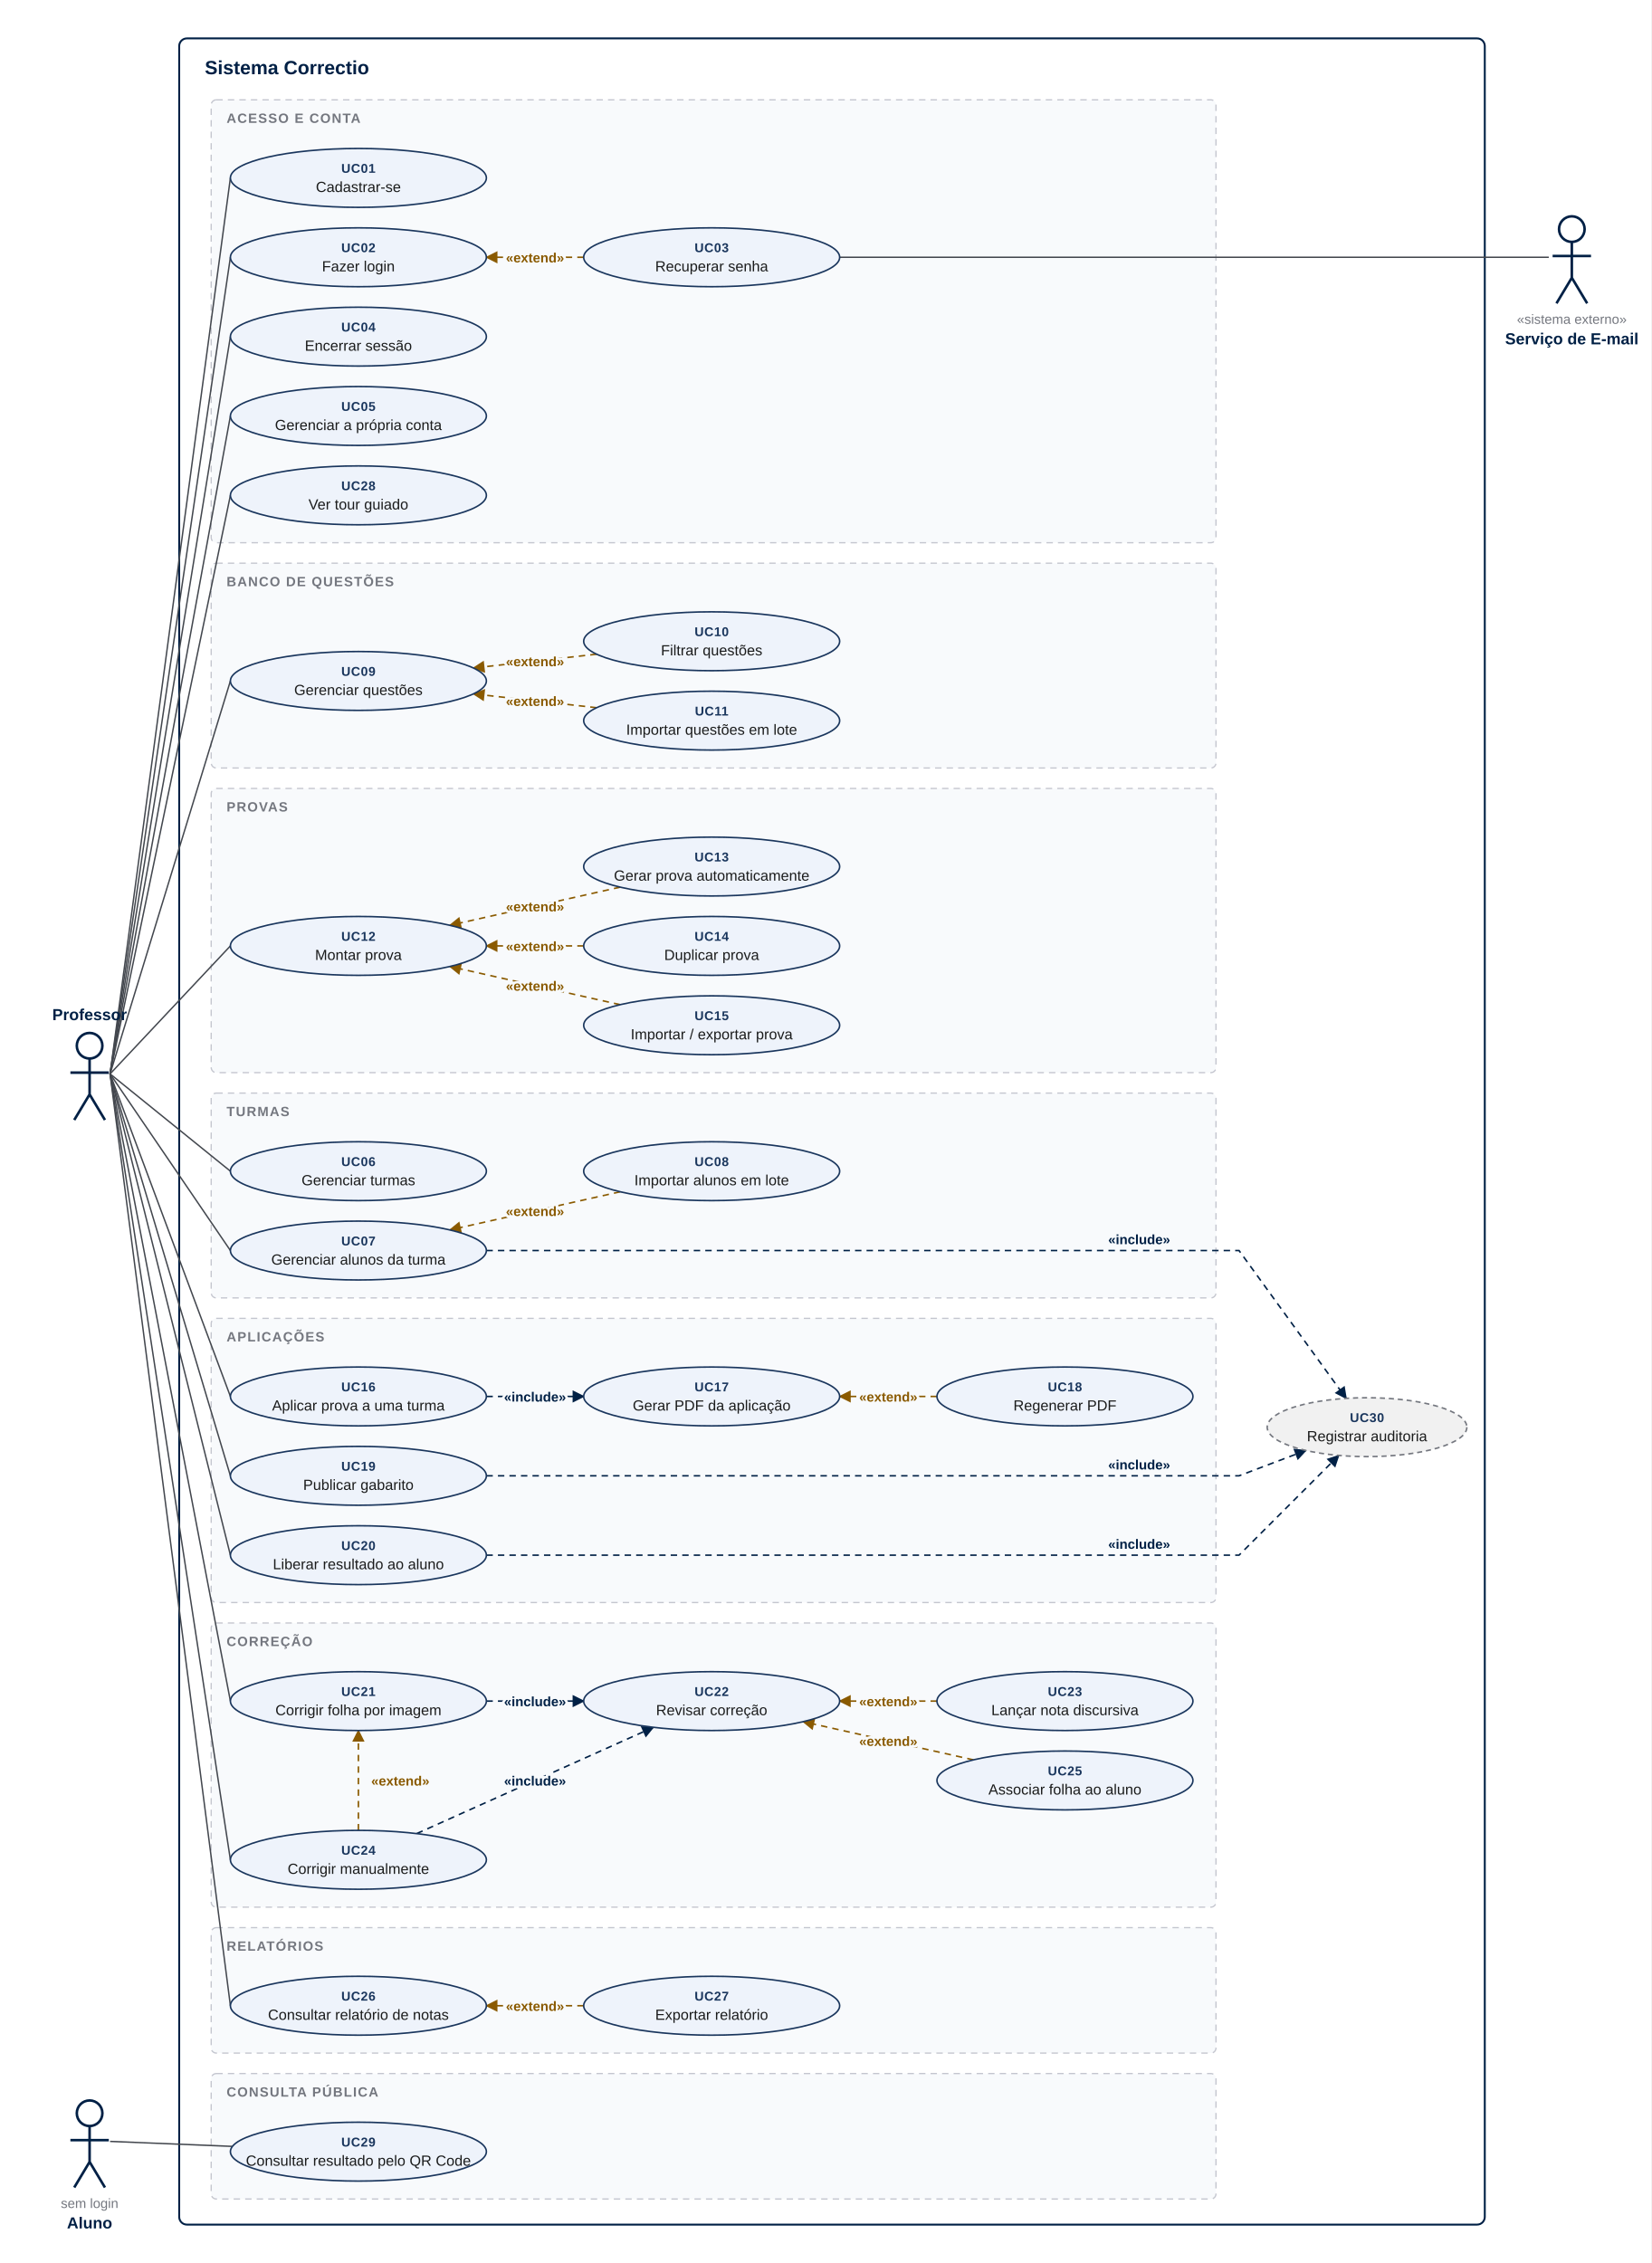
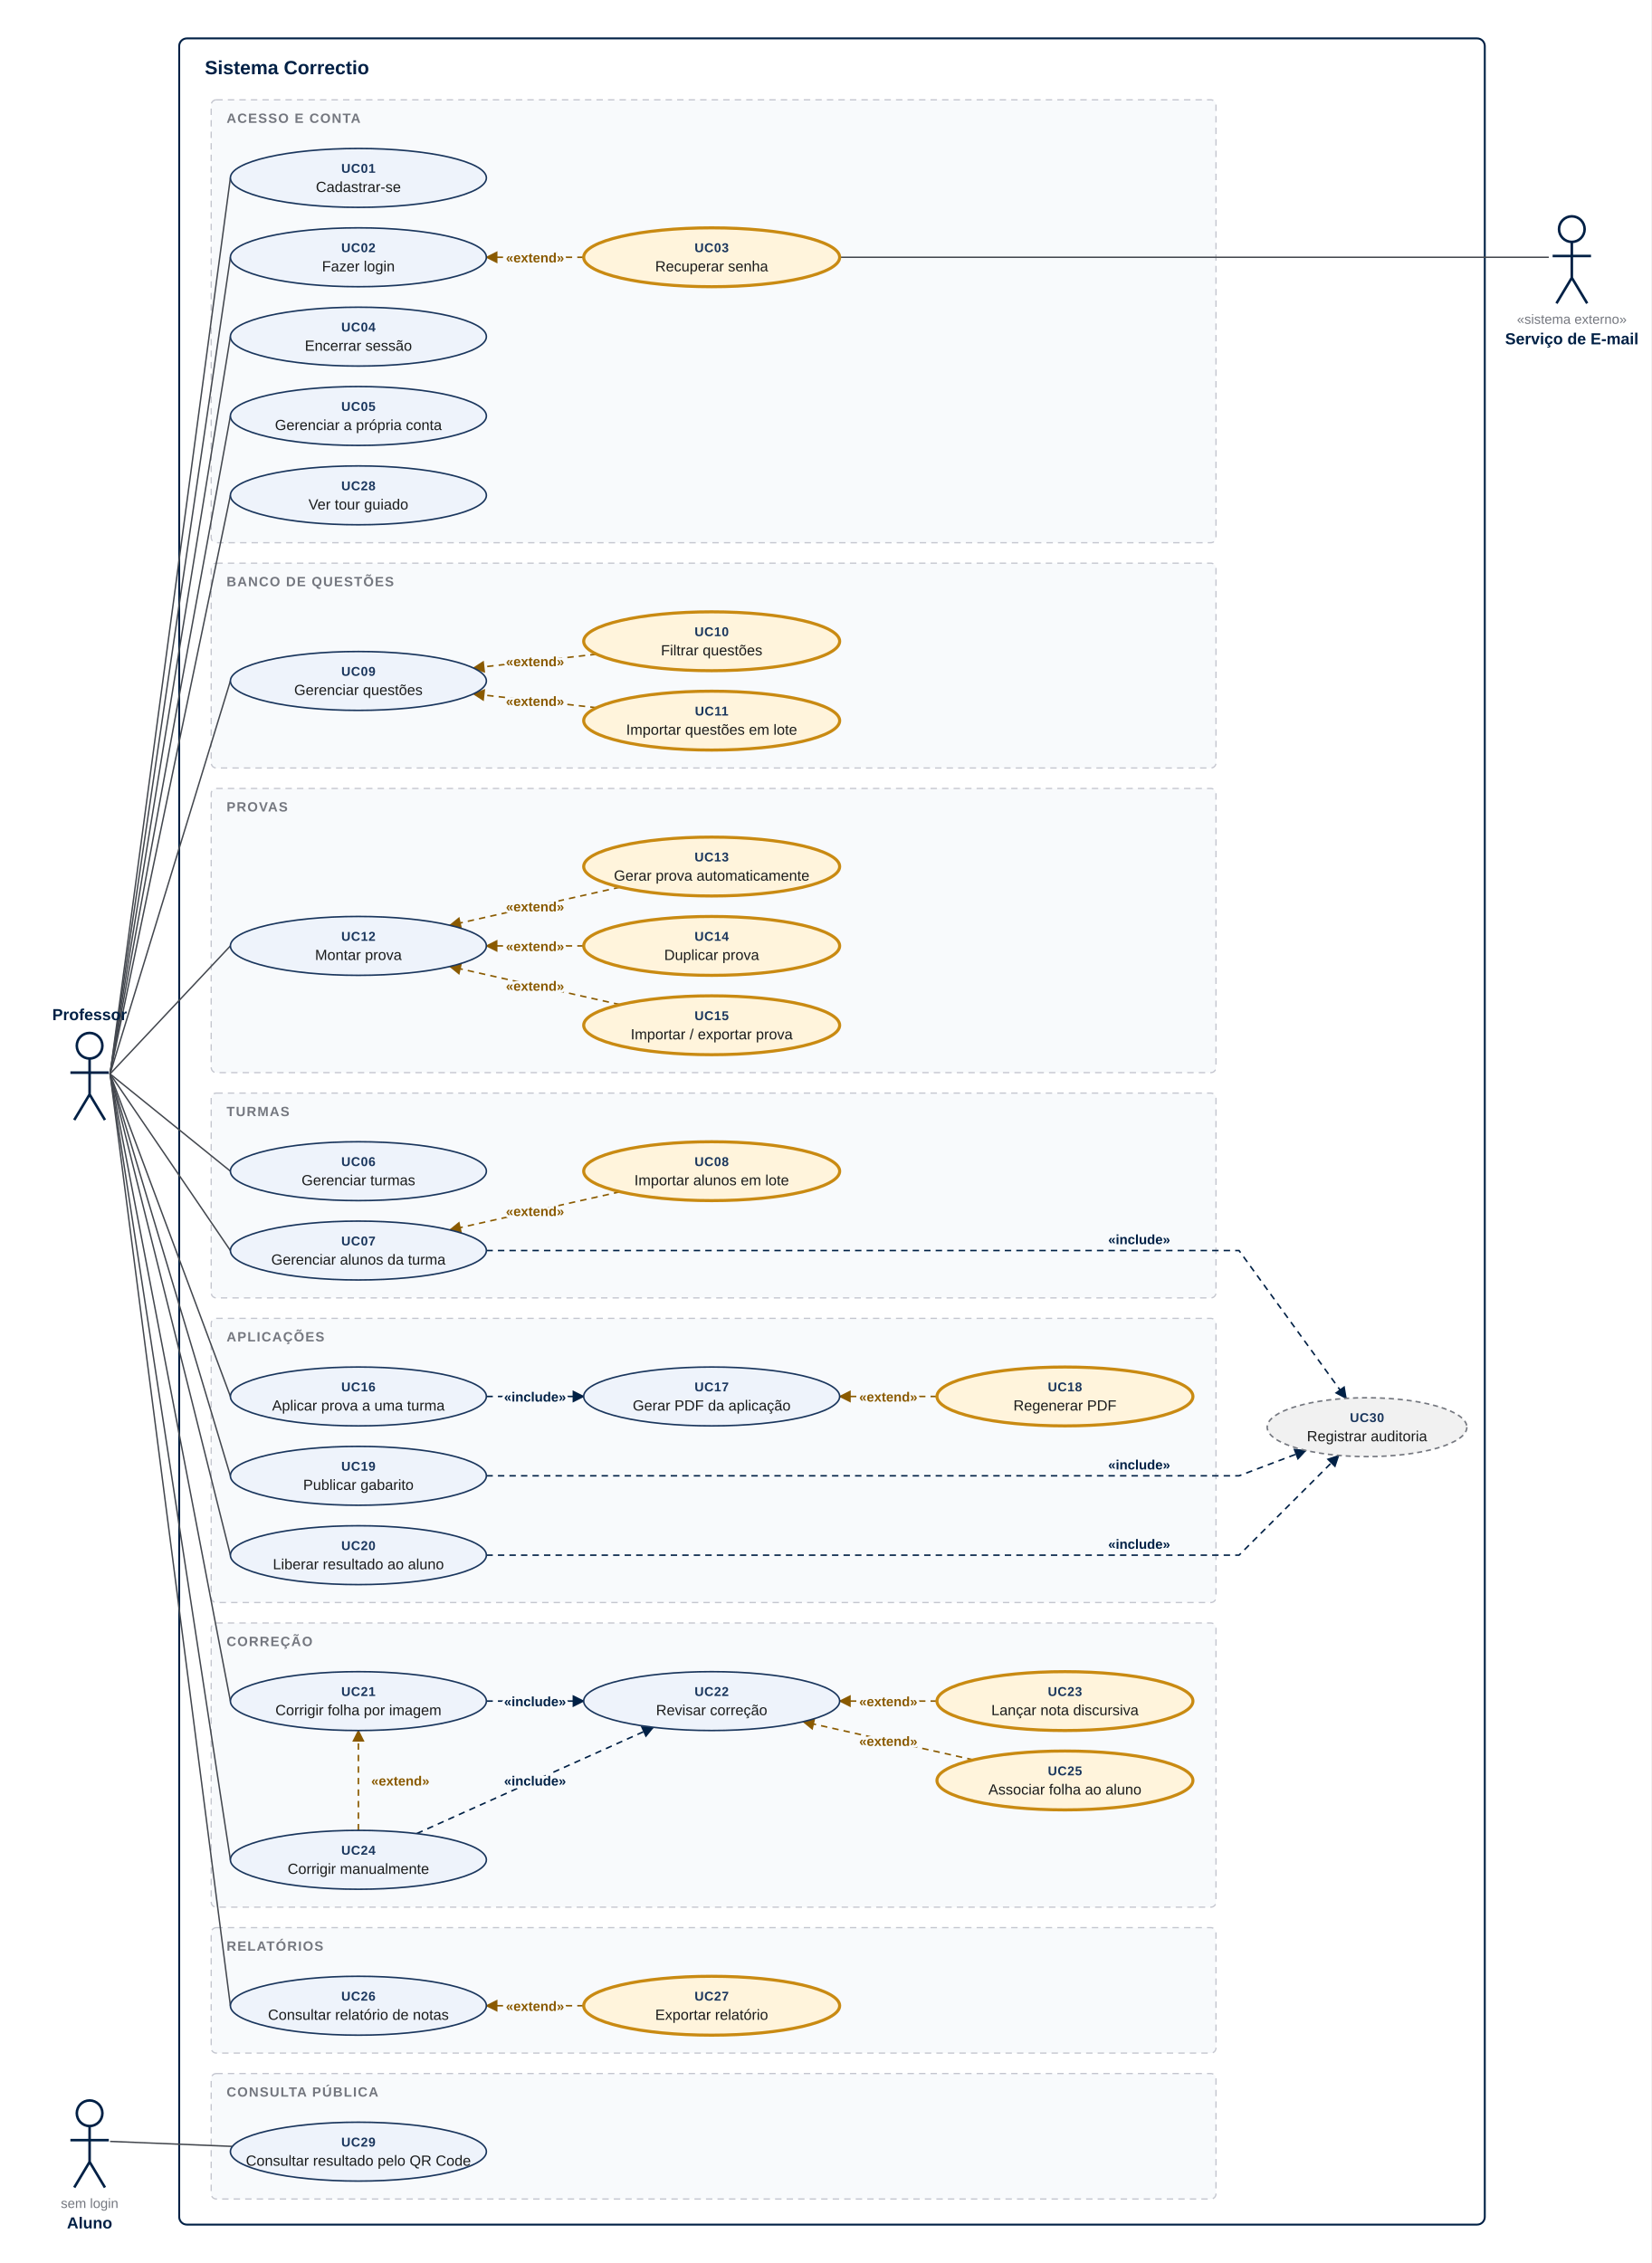
- <svg xmlns="http://www.w3.org/2000/svg" viewBox="0 0 1290 1768" width="1290" height="1768" role="img" aria-label="Diagrama de caso de uso do Correctio: o Professor usa 28 casos de uso em oito módulos, o Aluno consulta o resultado pelo QR Code e o Serviço de E-mail entrega a recuperação de senha.">
+ <svg xmlns="http://www.w3.org/2000/svg" viewBox="0 0 1290 1768" width="1290" height="1768" role="img" aria-label="Etapa 6: relacionamentos extend e Recuperar senha ligada ao Serviço de E-mail; versão final.">
  <style>
text{font-family:'Hanken Grotesk','Segoe UI',Arial,sans-serif}
.bg{fill:#ffffff}.sys{fill:#ffffff;stroke:#002045;stroke-width:1.5}
.sys-title{font-family:Montserrat,'Segoe UI',Arial,sans-serif;font-weight:700;font-size:15px;fill:#002045}
.pkg{fill:#f8fafc;stroke:#c4c6cf;stroke-dasharray:5 4}
.pkg-title{font-size:10.5px;font-weight:700;letter-spacing:.08em;fill:#74777f}
.uc{fill:#eef3fb;stroke:#1a365d;stroke-width:1.2}.uc.internal{fill:#f1f1f1;stroke:#74777f;stroke-dasharray:4 3}
.uc.new{fill:#fff4dc;stroke:#c98a12;stroke-width:2.4}
.uc-code{font-size:10px;font-weight:700;fill:#1a365d;letter-spacing:.04em}.uc-name{font-size:11.5px;fill:#1b1c1c}
.assoc{stroke:#43474e;stroke-width:1.1;fill:none}
.rel{fill:none;stroke-width:1.2;stroke-dasharray:5 4}.rel.include{stroke:#002045}.rel.extend{stroke:#8a5a00}
.head-include{fill:#002045}.head-extend{fill:#8a5a00}
.rel-label{font-size:10.5px;font-weight:600;paint-order:stroke;stroke:#f8fafc;stroke-width:4px}
.rel-label.include{fill:#002045}.rel-label.extend{fill:#8a5a00}
.actor{fill:#ffffff;stroke:#002045;stroke-width:2}
.actor-label{font-family:Montserrat,'Segoe UI',Arial,sans-serif;font-weight:700;font-size:12.5px;fill:#002045}
.actor-sub{font-size:10.5px;fill:#74777f}
</style>
  <rect class="bg" width="100%" height="100%" />
  <defs>
    <marker id="arrow-include" viewBox="0 0 10 10" refX="9" refY="5" markerWidth="8" markerHeight="8" orient="auto-start-reverse">
      <path class="head-include" d="M0 0L10 5L0 10z" />
    </marker>
    <marker id="arrow-extend" viewBox="0 0 10 10" refX="9" refY="5" markerWidth="8" markerHeight="8" orient="auto-start-reverse">
      <path class="head-extend" d="M0 0L10 5L0 10z" />
    </marker>
  </defs>
  <rect class="sys" x="140" y="30" width="1020" height="1708" rx="6" />
  <text class="sys-title" x="160" y="58">Sistema Correctio</text>
  <rect class="pkg" x="165" y="78" width="785" height="346" rx="4" />
  <text class="pkg-title" x="177" y="96">ACESSO E CONTA</text>
  <rect class="pkg" x="165" y="440" width="785" height="160" rx="4" />
  <text class="pkg-title" x="177" y="458">BANCO DE QUESTÕES</text>
  <rect class="pkg" x="165" y="616" width="785" height="222" rx="4" />
  <text class="pkg-title" x="177" y="634">PROVAS</text>
  <rect class="pkg" x="165" y="854" width="785" height="160" rx="4" />
  <text class="pkg-title" x="177" y="872">TURMAS</text>
  <rect class="pkg" x="165" y="1030" width="785" height="222" rx="4" />
  <text class="pkg-title" x="177" y="1048">APLICAÇÕES</text>
  <rect class="pkg" x="165" y="1268" width="785" height="222" rx="4" />
  <text class="pkg-title" x="177" y="1286">CORREÇÃO</text>
  <rect class="pkg" x="165" y="1506" width="785" height="98" rx="4" />
  <text class="pkg-title" x="177" y="1524">RELATÓRIOS</text>
  <rect class="pkg" x="165" y="1620" width="785" height="98" rx="4" />
  <text class="pkg-title" x="177" y="1638">CONSULTA PÚBLICA</text>
  <line class="assoc" x1="86" y1="839" x2="180" y2="139" />
  <line class="assoc" x1="86" y1="839" x2="180" y2="201" />
  <line class="assoc" x1="86" y1="839" x2="180" y2="263" />
  <line class="assoc" x1="86" y1="839" x2="180" y2="325" />
  <line class="assoc" x1="86" y1="839" x2="180" y2="387" />
  <line class="assoc" x1="86" y1="839" x2="180" y2="532" />
  <line class="assoc" x1="86" y1="839" x2="180" y2="739" />
  <line class="assoc" x1="86" y1="839" x2="180" y2="915" />
  <line class="assoc" x1="86" y1="839" x2="180" y2="977" />
  <line class="assoc" x1="86" y1="839" x2="180" y2="1091" />
  <line class="assoc" x1="86" y1="839" x2="180" y2="1153" />
  <line class="assoc" x1="86" y1="839" x2="180" y2="1215" />
  <line class="assoc" x1="86" y1="839" x2="180" y2="1329" />
  <line class="assoc" x1="86" y1="839" x2="180" y2="1453" />
  <line class="assoc" x1="86" y1="839" x2="180" y2="1567" />
  <line class="assoc" x1="86" y1="1673" x2="181.6" y2="1676.9" />
  <line class="assoc" x1="656" y1="201" x2="1210" y2="201" />
  <line class="rel extend" x1="456" y1="201" x2="380" y2="201" marker-end="url(#arrow-extend)" />
  <line class="rel extend" x1="484.5" y1="931.1" x2="351.5" y2="960.9" marker-end="url(#arrow-extend)" />
  <line class="rel extend" x1="466.1" y1="511.1" x2="369.9" y2="521.9" marker-end="url(#arrow-extend)" />
  <line class="rel extend" x1="466.1" y1="552.9" x2="369.9" y2="542.1" marker-end="url(#arrow-extend)" />
  <line class="rel extend" x1="484.5" y1="693.1" x2="351.5" y2="722.9" marker-end="url(#arrow-extend)" />
  <line class="rel extend" x1="456" y1="739" x2="380" y2="739" marker-end="url(#arrow-extend)" />
  <line class="rel extend" x1="484.5" y1="784.9" x2="351.5" y2="755.1" marker-end="url(#arrow-extend)" />
  <line class="rel include" x1="380" y1="1091" x2="456" y2="1091" marker-end="url(#arrow-include)" />
  <line class="rel extend" x1="732" y1="1091" x2="656" y2="1091" marker-end="url(#arrow-extend)" />
  <line class="rel include" x1="380" y1="1329" x2="456" y2="1329" marker-end="url(#arrow-include)" />
  <line class="rel include" x1="325.6" y1="1432.5" x2="510.4" y2="1349.5" marker-end="url(#arrow-include)" />
  <line class="rel extend" x1="280" y1="1430" x2="280" y2="1352" marker-end="url(#arrow-extend)" />
  <line class="rel extend" x1="732" y1="1329" x2="656" y2="1329" marker-end="url(#arrow-extend)" />
  <line class="rel extend" x1="760.5" y1="1374.9" x2="627.5" y2="1345.1" marker-end="url(#arrow-extend)" />
  <line class="rel extend" x1="456" y1="1567" x2="380" y2="1567" marker-end="url(#arrow-extend)" />
  <polyline class="rel include" points="380,977 968,977 1051.7,1092.5" marker-end="url(#arrow-include)" />
  <polyline class="rel include" points="380,1153 968,1153 1020.2,1133.2" marker-end="url(#arrow-include)" />
  <polyline class="rel include" points="380,1215 968,1215 1045.9,1137.1" marker-end="url(#arrow-include)" />
  <text class="rel-label extend" x="418" y="205" text-anchor="middle">«extend»</text>
  <text class="rel-label extend" x="418" y="950" text-anchor="middle">«extend»</text>
  <text class="rel-label extend" x="418" y="520.5" text-anchor="middle">«extend»</text>
  <text class="rel-label extend" x="418" y="551.5" text-anchor="middle">«extend»</text>
  <text class="rel-label extend" x="418" y="712" text-anchor="middle">«extend»</text>
  <text class="rel-label extend" x="418" y="743" text-anchor="middle">«extend»</text>
  <text class="rel-label extend" x="418" y="774" text-anchor="middle">«extend»</text>
  <text class="rel-label include" x="418" y="1095" text-anchor="middle">«include»</text>
  <text class="rel-label extend" x="694" y="1095" text-anchor="middle">«extend»</text>
  <text class="rel-label include" x="418" y="1333" text-anchor="middle">«include»</text>
  <text class="rel-label include" x="418" y="1395" text-anchor="middle">«include»</text>
  <text class="rel-label extend" x="290" y="1395" text-anchor="start">«extend»</text>
  <text class="rel-label extend" x="694" y="1333" text-anchor="middle">«extend»</text>
  <text class="rel-label extend" x="694" y="1364" text-anchor="middle">«extend»</text>
  <text class="rel-label extend" x="418" y="1571" text-anchor="middle">«extend»</text>
  <text class="rel-label include" x="890" y="972" text-anchor="middle">«include»</text>
  <text class="rel-label include" x="890" y="1148" text-anchor="middle">«include»</text>
  <text class="rel-label include" x="890" y="1210" text-anchor="middle">«include»</text>
  <ellipse class="uc" cx="280" cy="139" rx="100" ry="23" />
  <text class="uc-code" x="280" y="135" text-anchor="middle">UC01</text>
  <text class="uc-name" x="280" y="150" text-anchor="middle">Cadastrar-se</text>
  <ellipse class="uc" cx="280" cy="201" rx="100" ry="23" />
  <text class="uc-code" x="280" y="197" text-anchor="middle">UC02</text>
  <text class="uc-name" x="280" y="212" text-anchor="middle">Fazer login</text>
-   <ellipse class="uc" cx="556" cy="201" rx="100" ry="23" />
+   <ellipse class="uc new" cx="556" cy="201" rx="100" ry="23" />
  <text class="uc-code" x="556" y="197" text-anchor="middle">UC03</text>
  <text class="uc-name" x="556" y="212" text-anchor="middle">Recuperar senha</text>
  <ellipse class="uc" cx="280" cy="263" rx="100" ry="23" />
  <text class="uc-code" x="280" y="259" text-anchor="middle">UC04</text>
  <text class="uc-name" x="280" y="274" text-anchor="middle">Encerrar sessão</text>
  <ellipse class="uc" cx="280" cy="325" rx="100" ry="23" />
  <text class="uc-code" x="280" y="321" text-anchor="middle">UC05</text>
  <text class="uc-name" x="280" y="336" text-anchor="middle">Gerenciar a própria conta</text>
  <ellipse class="uc" cx="280" cy="387" rx="100" ry="23" />
  <text class="uc-code" x="280" y="383" text-anchor="middle">UC28</text>
  <text class="uc-name" x="280" y="398" text-anchor="middle">Ver tour guiado</text>
  <ellipse class="uc" cx="280" cy="532" rx="100" ry="23" />
  <text class="uc-code" x="280" y="528" text-anchor="middle">UC09</text>
  <text class="uc-name" x="280" y="543" text-anchor="middle">Gerenciar questões</text>
-   <ellipse class="uc" cx="556" cy="501" rx="100" ry="23" />
+   <ellipse class="uc new" cx="556" cy="501" rx="100" ry="23" />
  <text class="uc-code" x="556" y="497" text-anchor="middle">UC10</text>
  <text class="uc-name" x="556" y="512" text-anchor="middle">Filtrar questões</text>
-   <ellipse class="uc" cx="556" cy="563" rx="100" ry="23" />
+   <ellipse class="uc new" cx="556" cy="563" rx="100" ry="23" />
  <text class="uc-code" x="556" y="559" text-anchor="middle">UC11</text>
  <text class="uc-name" x="556" y="574" text-anchor="middle">Importar questões em lote</text>
  <ellipse class="uc" cx="280" cy="739" rx="100" ry="23" />
  <text class="uc-code" x="280" y="735" text-anchor="middle">UC12</text>
  <text class="uc-name" x="280" y="750" text-anchor="middle">Montar prova</text>
-   <ellipse class="uc" cx="556" cy="677" rx="100" ry="23" />
+   <ellipse class="uc new" cx="556" cy="677" rx="100" ry="23" />
  <text class="uc-code" x="556" y="673" text-anchor="middle">UC13</text>
  <text class="uc-name" x="556" y="688" text-anchor="middle">Gerar prova automaticamente</text>
-   <ellipse class="uc" cx="556" cy="739" rx="100" ry="23" />
+   <ellipse class="uc new" cx="556" cy="739" rx="100" ry="23" />
  <text class="uc-code" x="556" y="735" text-anchor="middle">UC14</text>
  <text class="uc-name" x="556" y="750" text-anchor="middle">Duplicar prova</text>
-   <ellipse class="uc" cx="556" cy="801" rx="100" ry="23" />
+   <ellipse class="uc new" cx="556" cy="801" rx="100" ry="23" />
  <text class="uc-code" x="556" y="797" text-anchor="middle">UC15</text>
  <text class="uc-name" x="556" y="812" text-anchor="middle">Importar / exportar prova</text>
  <ellipse class="uc" cx="280" cy="915" rx="100" ry="23" />
  <text class="uc-code" x="280" y="911" text-anchor="middle">UC06</text>
  <text class="uc-name" x="280" y="926" text-anchor="middle">Gerenciar turmas</text>
-   <ellipse class="uc" cx="556" cy="915" rx="100" ry="23" />
+   <ellipse class="uc new" cx="556" cy="915" rx="100" ry="23" />
  <text class="uc-code" x="556" y="911" text-anchor="middle">UC08</text>
  <text class="uc-name" x="556" y="926" text-anchor="middle">Importar alunos em lote</text>
  <ellipse class="uc" cx="280" cy="977" rx="100" ry="23" />
  <text class="uc-code" x="280" y="973" text-anchor="middle">UC07</text>
  <text class="uc-name" x="280" y="988" text-anchor="middle">Gerenciar alunos da turma</text>
  <ellipse class="uc" cx="280" cy="1091" rx="100" ry="23" />
  <text class="uc-code" x="280" y="1087" text-anchor="middle">UC16</text>
  <text class="uc-name" x="280" y="1102" text-anchor="middle">Aplicar prova a uma turma</text>
  <ellipse class="uc" cx="556" cy="1091" rx="100" ry="23" />
  <text class="uc-code" x="556" y="1087" text-anchor="middle">UC17</text>
  <text class="uc-name" x="556" y="1102" text-anchor="middle">Gerar PDF da aplicação</text>
-   <ellipse class="uc" cx="832" cy="1091" rx="100" ry="23" />
+   <ellipse class="uc new" cx="832" cy="1091" rx="100" ry="23" />
  <text class="uc-code" x="832" y="1087" text-anchor="middle">UC18</text>
  <text class="uc-name" x="832" y="1102" text-anchor="middle">Regenerar PDF</text>
  <ellipse class="uc" cx="280" cy="1153" rx="100" ry="23" />
  <text class="uc-code" x="280" y="1149" text-anchor="middle">UC19</text>
  <text class="uc-name" x="280" y="1164" text-anchor="middle">Publicar gabarito</text>
  <ellipse class="uc" cx="280" cy="1215" rx="100" ry="23" />
  <text class="uc-code" x="280" y="1211" text-anchor="middle">UC20</text>
  <text class="uc-name" x="280" y="1226" text-anchor="middle">Liberar resultado ao aluno</text>
  <ellipse class="uc" cx="280" cy="1329" rx="100" ry="23" />
  <text class="uc-code" x="280" y="1325" text-anchor="middle">UC21</text>
  <text class="uc-name" x="280" y="1340" text-anchor="middle">Corrigir folha por imagem</text>
  <ellipse class="uc" cx="556" cy="1329" rx="100" ry="23" />
  <text class="uc-code" x="556" y="1325" text-anchor="middle">UC22</text>
  <text class="uc-name" x="556" y="1340" text-anchor="middle">Revisar correção</text>
-   <ellipse class="uc" cx="832" cy="1329" rx="100" ry="23" />
+   <ellipse class="uc new" cx="832" cy="1329" rx="100" ry="23" />
  <text class="uc-code" x="832" y="1325" text-anchor="middle">UC23</text>
  <text class="uc-name" x="832" y="1340" text-anchor="middle">Lançar nota discursiva</text>
-   <ellipse class="uc" cx="832" cy="1391" rx="100" ry="23" />
+   <ellipse class="uc new" cx="832" cy="1391" rx="100" ry="23" />
  <text class="uc-code" x="832" y="1387" text-anchor="middle">UC25</text>
  <text class="uc-name" x="832" y="1402" text-anchor="middle">Associar folha ao aluno</text>
  <ellipse class="uc" cx="280" cy="1453" rx="100" ry="23" />
  <text class="uc-code" x="280" y="1449" text-anchor="middle">UC24</text>
  <text class="uc-name" x="280" y="1464" text-anchor="middle">Corrigir manualmente</text>
  <ellipse class="uc" cx="280" cy="1567" rx="100" ry="23" />
  <text class="uc-code" x="280" y="1563" text-anchor="middle">UC26</text>
  <text class="uc-name" x="280" y="1578" text-anchor="middle">Consultar relatório de notas</text>
-   <ellipse class="uc" cx="556" cy="1567" rx="100" ry="23" />
+   <ellipse class="uc new" cx="556" cy="1567" rx="100" ry="23" />
  <text class="uc-code" x="556" y="1563" text-anchor="middle">UC27</text>
  <text class="uc-name" x="556" y="1578" text-anchor="middle">Exportar relatório</text>
  <ellipse class="uc" cx="280" cy="1681" rx="100" ry="23" />
  <text class="uc-code" x="280" y="1677" text-anchor="middle">UC29</text>
  <text class="uc-name" x="280" y="1692" text-anchor="middle">Consultar resultado pelo QR Code</text>
  <ellipse class="uc internal" cx="1068" cy="1115" rx="78" ry="23" />
  <text class="uc-code" x="1068" y="1111" text-anchor="middle">UC30</text>
  <text class="uc-name" x="1068" y="1126" text-anchor="middle">Registrar auditoria</text>
  <g class="actor">
    <circle cx="70" cy="817" r="10" />
    <path d="M70 827V855M55 838H85M70 855L58 875M70 855L82 875" />
  </g>
  <text class="actor-label" x="70" y="797" text-anchor="middle">Professor</text>
  <g class="actor">
    <circle cx="70" cy="1651" r="10" />
    <path d="M70 1661V1689M55 1672H85M70 1689L58 1709M70 1689L82 1709" />
  </g>
  <text class="actor-sub" x="70" y="1725" text-anchor="middle">sem login</text>
  <text class="actor-label" x="70" y="1741" text-anchor="middle">Aluno</text>
  <g class="actor">
    <circle cx="1228" cy="179" r="10" />
    <path d="M1228 189V217M1213 200H1243M1228 217L1216 237M1228 217L1240 237" />
  </g>
  <text class="actor-sub" x="1228" y="253" text-anchor="middle">«sistema externo»</text>
  <text class="actor-label" x="1228" y="269" text-anchor="middle">Serviço de E-mail</text>
</svg>
